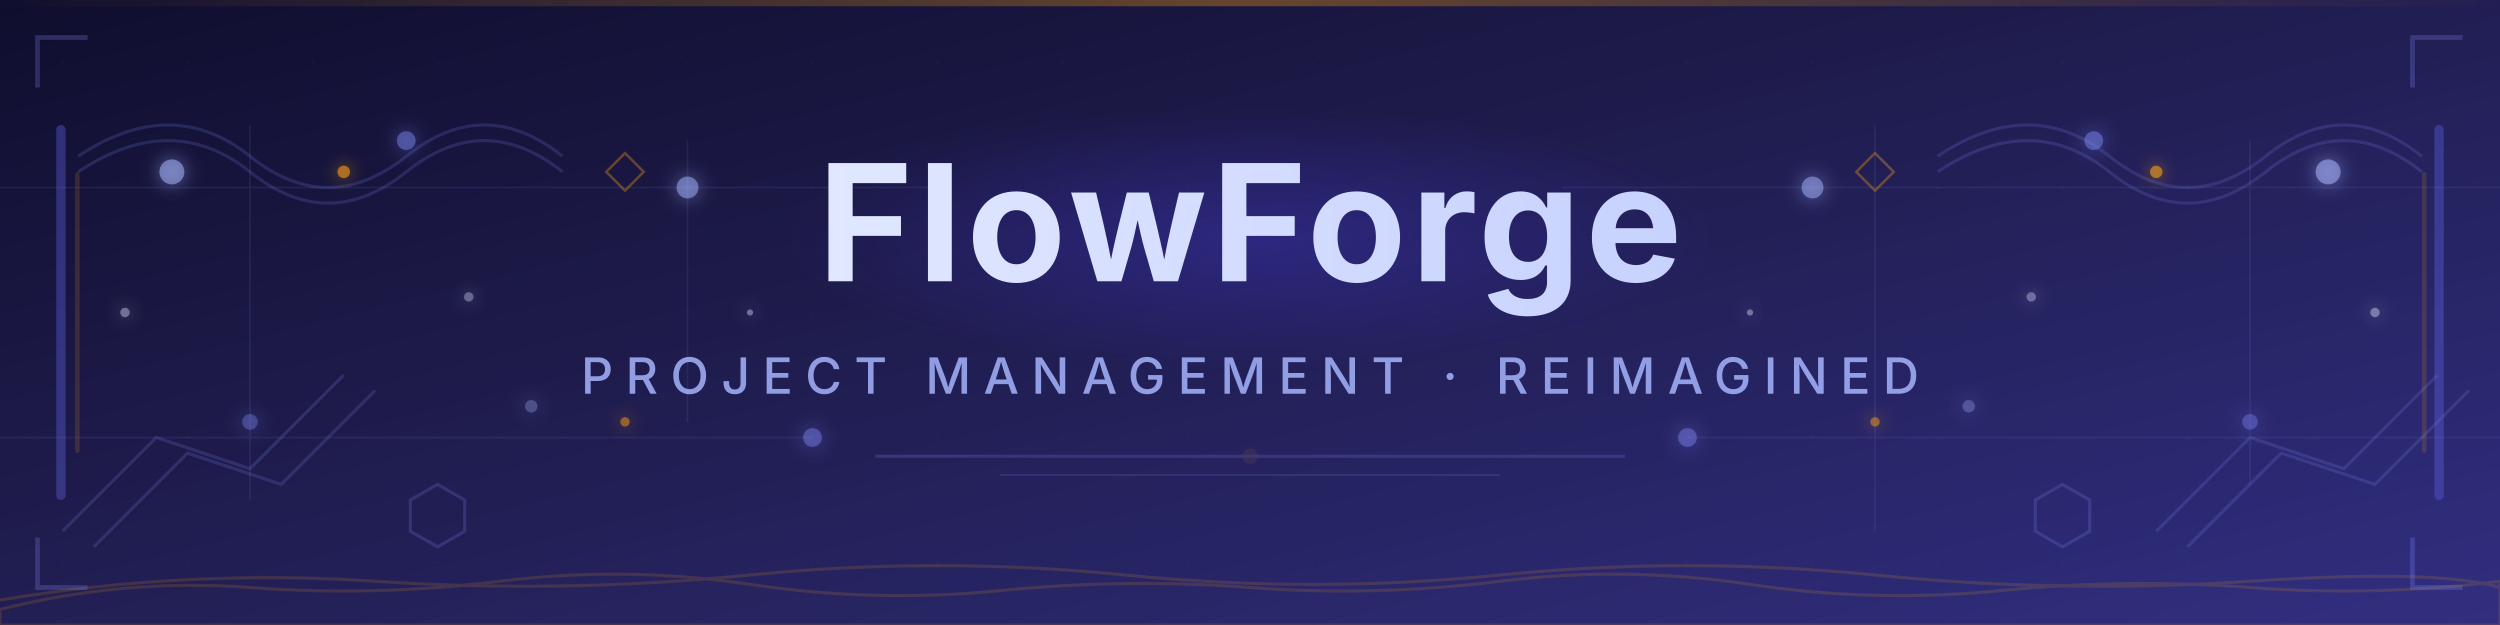
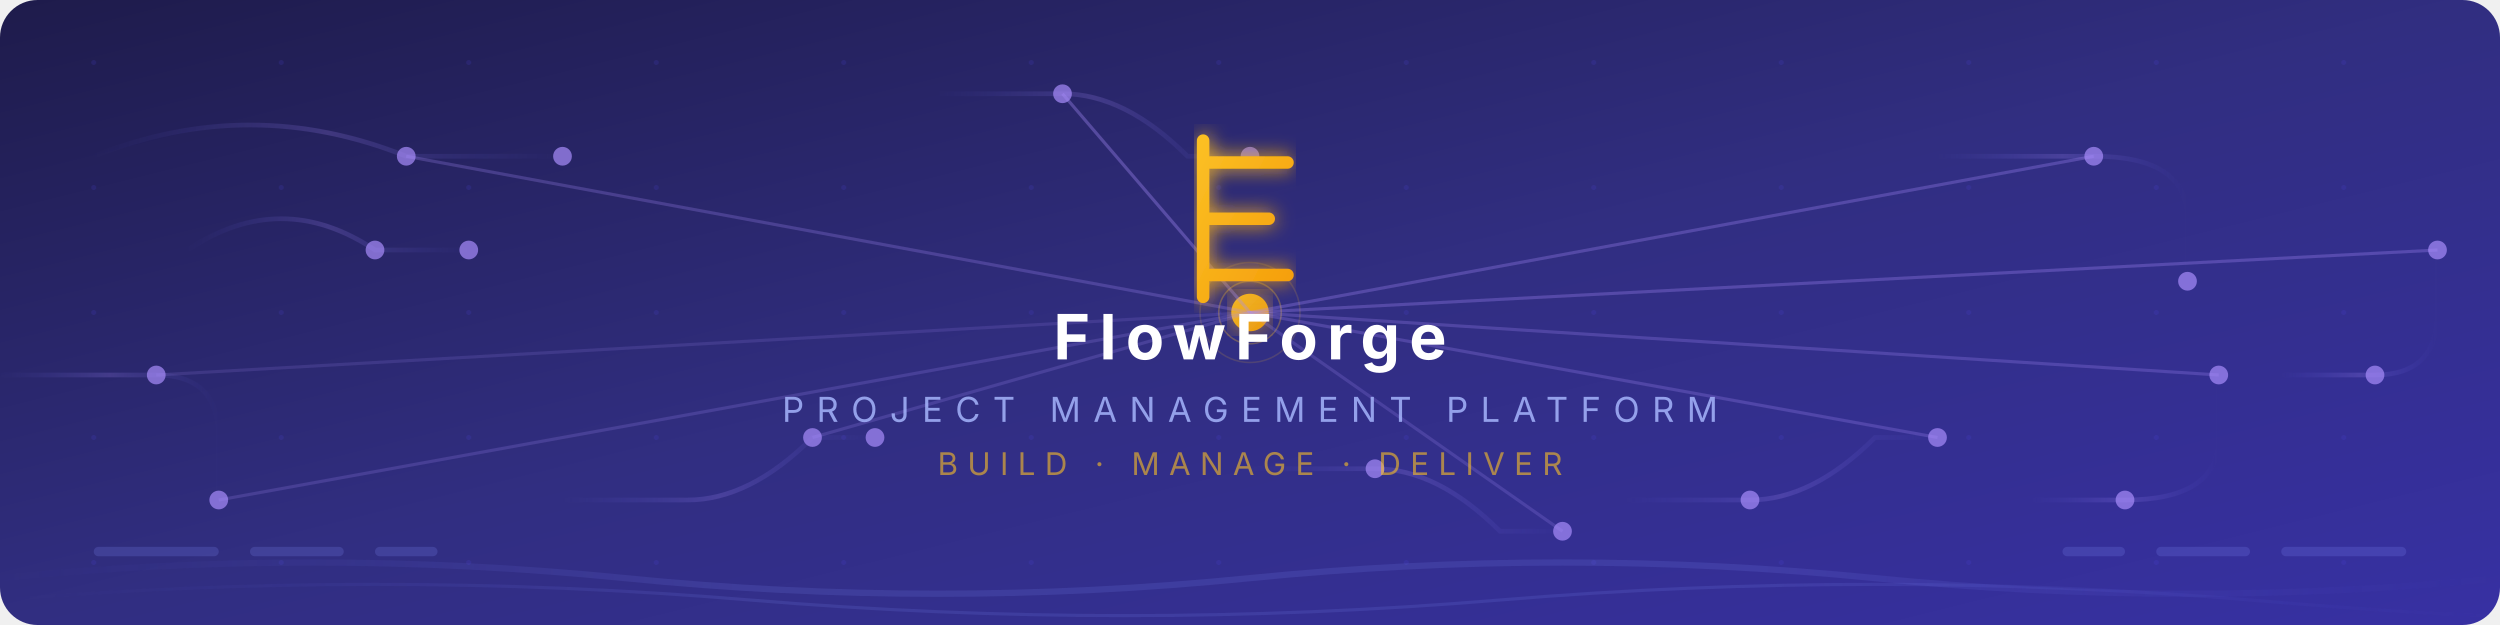
<svg xmlns="http://www.w3.org/2000/svg" viewBox="0 0 800 200" width="100%" height="100%">
  <defs>
-     <linearGradient id="bgGrad" x1="0%" y1="0%" x2="100%" y2="100%">
-       <stop offset="0%" stop-color="#0f0e2e" />
-       <stop offset="40%" stop-color="#1e1b4b" />
-       <stop offset="100%" stop-color="#312e81" />
+     <linearGradient id="bg" x1="0%" y1="0%" x2="100%" y2="100%">
+       <stop offset="0%" stop-color="#1e1b4b" />
+       <stop offset="50%" stop-color="#312e81" />
+       <stop offset="100%" stop-color="#3730a3" />
    </linearGradient>
-     <linearGradient id="warmGrad" x1="0%" y1="0%" x2="100%" y2="0%">
-       <stop offset="0%" stop-color="#f59e0b" stop-opacity="0" />
-       <stop offset="50%" stop-color="#f59e0b" stop-opacity="0.35" />
-       <stop offset="100%" stop-color="#f59e0b" stop-opacity="0" />
+     <linearGradient id="accent" x1="0%" y1="0%" x2="100%" y2="0%">
+       <stop offset="0%" stop-color="#818cf8" />
+       <stop offset="100%" stop-color="#c084fc" />
    </linearGradient>
-     <linearGradient id="textGrad" x1="0%" y1="0%" x2="100%" y2="0%">
-       <stop offset="0%" stop-color="#e0e7ff" />
-       <stop offset="100%" stop-color="#c7d2fe" />
+     <linearGradient id="warmGlow" x1="0%" y1="0%" x2="100%" y2="100%">
+       <stop offset="0%" stop-color="#fbbf24" />
+       <stop offset="100%" stop-color="#f59e0b" />
    </linearGradient>
-     <radialGradient id="vignette" cx="50%" cy="40%" r="30%">
-       <stop offset="0%" stop-color="#4338ca" stop-opacity="0.4" />
-       <stop offset="100%" stop-color="#4338ca" stop-opacity="0" />
-     </radialGradient>
-     <filter id="glow" x="-50%" y="-50%" width="200%" height="200%">
+     <filter id="glow">
      <feGaussianBlur stdDeviation="3" result="blur" />
      <feMerge>
        <feMergeNode in="blur" />
        <feMergeNode in="SourceGraphic" />
      </feMerge>
    </filter>
-     <filter id="softGlow" x="-100%" y="-100%" width="300%" height="300%">
-       <feGaussianBlur stdDeviation="2.5" result="blur" />
+     <filter id="strongGlow">
+       <feGaussianBlur stdDeviation="5" result="blur" />
      <feMerge>
        <feMergeNode in="blur" />
        <feMergeNode in="SourceGraphic" />
      </feMerge>
    </filter>
-     <pattern id="grid" width="40" height="40" patternUnits="userSpaceOnUse">
-       <circle cx="20" cy="20" r="0.5" fill="#818cf8" opacity="0.12" />
+     <linearGradient id="lineGlow" x1="0%" y1="0%" x2="100%" y2="0%">
+       <stop offset="0%" stop-color="#6366f1" stop-opacity="0" />
+       <stop offset="50%" stop-color="#a78bfa" stop-opacity="0.4" />
+       <stop offset="100%" stop-color="#6366f1" stop-opacity="0" />
+     </linearGradient>
+     <linearGradient id="bottomWave" x1="0%" y1="0%" x2="100%" y2="0%">
+       <stop offset="0%" stop-color="#6366f1" stop-opacity="0" />
+       <stop offset="30%" stop-color="#818cf8" stop-opacity="0.15" />
+       <stop offset="70%" stop-color="#818cf8" stop-opacity="0.15" />
+       <stop offset="100%" stop-color="#6366f1" stop-opacity="0" />
+     </linearGradient>
+     <pattern id="dotGrid" x="0" y="0" width="60" height="40" patternUnits="userSpaceOnUse">
+       <circle cx="30" cy="20" r="0.8" fill="#4f46e5" opacity="0.15" />
    </pattern>
  </defs>
-   <rect width="800" height="200" fill="url(#bgGrad)" rx="0" />
-   <rect width="800" height="200" fill="url(#grid)" opacity="0.25" />
-   <ellipse cx="400" cy="90" rx="250" ry="70" fill="url(#vignette)" />
-   <rect x="0" y="0" width="800" height="2" fill="url(#warmGrad)" />
-   <g stroke="#f59e0b" stroke-width="1" fill="none" opacity="0.15">
-     <path d="M0,195 Q40,185 80,188 Q120,191 160,186 Q200,181 240,187 Q280,193 320,189 Q360,185 400,188 Q440,191 480,186 Q520,181 560,187 Q600,193 640,189 Q680,185 720,188 Q760,191 800,186 L800,200 L0,200 Z" fill="#f59e0b" fill-opacity="0.04" />
-     <path d="M0,192 Q60,182 120,186 Q180,190 240,184 Q300,178 360,184 Q420,190 480,184 Q540,178 600,184 Q660,190 720,186 Q780,182 800,188" />
+   <rect width="800" height="200" fill="url(#bg)" rx="12" />
+   <rect width="800" height="200" fill="url(#dotGrid)" rx="12" />
+   <path d="M0,185 Q100,175 200,185 T400,185 T600,185 T800,185" stroke="url(#bottomWave)" stroke-width="2" fill="none" />
+   <path d="M0,192 Q120,182 240,192 T480,192 T720,192 T800,192" stroke="url(#bottomWave)" stroke-width="1" fill="none" />
+   <g stroke="url(#lineGlow)" stroke-width="1.5" fill="none" opacity="0.5">
+     <path d="M30,50 Q80,30 130,50 L180,50" />
+     <path d="M620,50 L670,50 Q700,50 700,70 L700,90" />
+     <path d="M0,120 L50,120 Q70,120 70,140 L70,160" />
+     <path d="M730,120 L760,120 Q780,120 780,100 L780,80" />
+     <path d="M180,160 L220,160 Q240,160 260,140 L280,140" />
+     <path d="M520,160 L560,160 Q580,160 600,140 L620,140" />
+     <path d="M300,30 L340,30 Q360,30 380,50 L400,50" />
+     <path d="M400,150 L440,150 Q460,150 480,170 L500,170" />
+     <path d="M60,80 Q90,60 120,80 L150,80" />
+     <path d="M650,160 L680,160 Q710,160 710,140 L710,120" />
  </g>
-   <g stroke="#818cf8" stroke-width="1" opacity="0.18" fill="none">
-     <path d="M25,50 Q55,30 80,50 Q105,70 130,50 Q155,30 180,50" />
-     <path d="M25,55 Q55,35 80,55 Q105,75 130,55 Q155,35 180,55" />
-     <path d="M20,170 L50,140 L80,150 L110,120" />
-     <path d="M30,175 L60,145 L90,155 L120,125" />
+   <g fill="#a78bfa" opacity="0.7">
+     <circle cx="130" cy="50" r="3" />
+     <circle cx="180" cy="50" r="3" />
+     <circle cx="670" cy="50" r="3" />
+     <circle cx="700" cy="90" r="3" />
+     <circle cx="50" cy="120" r="3" />
+     <circle cx="70" cy="160" r="3" />
+     <circle cx="760" cy="120" r="3" />
+     <circle cx="780" cy="80" r="3" />
+     <circle cx="260" cy="140" r="3" />
+     <circle cx="280" cy="140" r="3" />
+     <circle cx="560" cy="160" r="3" />
+     <circle cx="620" cy="140" r="3" />
+     <circle cx="340" cy="30" r="3" />
+     <circle cx="400" cy="50" r="3" />
+     <circle cx="440" cy="150" r="3" />
+     <circle cx="500" cy="170" r="3" />
+     <circle cx="120" cy="80" r="3" />
+     <circle cx="150" cy="80" r="3" />
+     <circle cx="680" cy="160" r="3" />
+     <circle cx="710" cy="120" r="3" />
  </g>
-   <g stroke="#818cf8" stroke-width="1" opacity="0.18" fill="none">
-     <path d="M620,50 Q650,30 675,50 Q700,70 725,50 Q750,30 775,50" />
-     <path d="M620,55 Q650,35 675,55 Q700,75 725,55 Q750,35 775,55" />
-     <path d="M690,170 L720,140 L750,150 L780,120" />
-     <path d="M700,175 L730,145 L760,155 L790,125" />
+   <circle cx="400" cy="100" r="6" fill="url(#warmGlow)" filter="url(#strongGlow)" opacity="0.95" />
+   <circle cx="400" cy="100" r="10" fill="none" stroke="#fbbf24" stroke-width="0.5" opacity="0.3" />
+   <circle cx="400" cy="100" r="16" fill="none" stroke="#fbbf24" stroke-width="0.5" opacity="0.15" />
+   <g stroke="#a78bfa" stroke-width="1" fill="none">
+     <line x1="400" y1="100" x2="130" y2="50" opacity="0.25" />
+     <line x1="400" y1="100" x2="70" y2="160" opacity="0.2" />
+     <line x1="400" y1="100" x2="670" y2="50" opacity="0.3" />
+     <line x1="400" y1="100" x2="710" y2="120" opacity="0.25" />
+     <line x1="400" y1="100" x2="50" y2="120" opacity="0.15" />
+     <line x1="400" y1="100" x2="780" y2="80" opacity="0.3" />
+     <line x1="400" y1="100" x2="260" y2="140" opacity="0.2" />
+     <line x1="400" y1="100" x2="620" y2="140" opacity="0.25" />
+     <line x1="400" y1="100" x2="340" y2="30" opacity="0.35" />
+     <line x1="400" y1="100" x2="500" y2="170" opacity="0.2" />
  </g>
-   <g stroke="#818cf8" stroke-width="0.5" opacity="0.12" fill="none">
-     <line x1="0" y1="60" x2="300" y2="60" />
-     <line x1="500" y1="60" x2="800" y2="60" />
-     <line x1="0" y1="140" x2="260" y2="140" />
-     <line x1="540" y1="140" x2="800" y2="140" />
-     <line x1="80" y1="40" x2="80" y2="160" />
-     <line x1="220" y1="45" x2="220" y2="135" />
-     <line x1="600" y1="40" x2="600" y2="170" />
-     <line x1="720" y1="45" x2="720" y2="155" />
+   <g transform="translate(400,70)" filter="url(#glow)">
+     <path d="M-15,-25 L-15,25 M-15,-18 L12,-18 M-15,0 L6,0 M-15,18 L12,18" stroke="url(#warmGlow)" stroke-width="4" stroke-linecap="round" fill="none" />
  </g>
-   <g filter="url(#glow)">
-     <circle cx="55" cy="55" r="4" fill="#a5b4fc" opacity="0.55" />
-     <circle cx="130" cy="45" r="3" fill="#818cf8" opacity="0.45" />
-     <circle cx="220" cy="60" r="3.5" fill="#a5b4fc" opacity="0.5" />
-     <circle cx="80" cy="135" r="2.5" fill="#818cf8" opacity="0.35" />
-     <circle cx="170" cy="130" r="2" fill="#a5b4fc" opacity="0.3" />
-     <circle cx="260" cy="140" r="3" fill="#818cf8" opacity="0.4" />
-     <circle cx="745" cy="55" r="4" fill="#a5b4fc" opacity="0.55" />
-     <circle cx="670" cy="45" r="3" fill="#818cf8" opacity="0.45" />
-     <circle cx="580" cy="60" r="3.5" fill="#a5b4fc" opacity="0.5" />
-     <circle cx="720" cy="135" r="2.5" fill="#818cf8" opacity="0.35" />
-     <circle cx="630" cy="130" r="2" fill="#a5b4fc" opacity="0.3" />
-     <circle cx="540" cy="140" r="3" fill="#818cf8" opacity="0.4" />
-   </g>
-   <g filter="url(#softGlow)">
-     <circle cx="110" cy="55" r="2" fill="#f59e0b" opacity="0.6" />
-     <circle cx="200" cy="135" r="1.5" fill="#f59e0b" opacity="0.5" />
-     <circle cx="690" cy="55" r="2" fill="#f59e0b" opacity="0.6" />
-     <circle cx="600" cy="135" r="1.5" fill="#f59e0b" opacity="0.5" />
-   </g>
-   <g filter="url(#softGlow)">
-     <circle cx="40" cy="100" r="1.5" fill="#e0e7ff" opacity="0.4" />
-     <circle cx="150" cy="95" r="1.5" fill="#e0e7ff" opacity="0.35" />
-     <circle cx="240" cy="100" r="1" fill="#e0e7ff" opacity="0.4" />
-     <circle cx="760" cy="100" r="1.5" fill="#e0e7ff" opacity="0.4" />
-     <circle cx="650" cy="95" r="1.5" fill="#e0e7ff" opacity="0.35" />
-     <circle cx="560" cy="100" r="1" fill="#e0e7ff" opacity="0.4" />
-   </g>
-   <g transform="translate(140, 165)" stroke="#818cf8" stroke-width="1" fill="none" opacity="0.2">
-     <polygon points="0,-10 8.7,-5 8.7,5 0,10 -8.7,5 -8.7,-5" />
-   </g>
-   <g transform="translate(660, 165)" stroke="#818cf8" stroke-width="1" fill="none" opacity="0.2">
-     <polygon points="0,-10 8.7,-5 8.7,5 0,10 -8.7,5 -8.7,-5" />
-   </g>
-   <g transform="translate(200, 55)" stroke="#f59e0b" stroke-width="0.8" fill="none" opacity="0.35">
-     <polygon points="0,-6 6,0 0,6 -6,0" />
-   </g>
-   <g transform="translate(600, 55)" stroke="#f59e0b" stroke-width="0.8" fill="none" opacity="0.35">
-     <polygon points="0,-6 6,0 0,6 -6,0" />
-   </g>
-   <text x="400" y="90" text-anchor="middle" font-family="'Space Grotesk', 'Plus Jakarta Sans', 'Inter', 'Segoe UI', system-ui, sans-serif" font-size="52" font-weight="700" fill="url(#textGrad)" letter-spacing="1.5">
-     FlowForge
-   </text>
-   <text x="400" y="126" text-anchor="middle" font-family="'Space Grotesk', 'Plus Jakarta Sans', 'Inter', 'Segoe UI', system-ui, sans-serif" font-size="16" font-weight="500" fill="#a5b4fc" letter-spacing="4" opacity="0.85">
-     PROJECT MANAGEMENT · REIMAGINED
-   </text>
+   <text x="400" y="115" font-family="'Inter','Segoe UI',system-ui,-apple-system,sans-serif" font-size="20" font-weight="700" fill="#ffffff" text-anchor="middle" letter-spacing="3">FlowForge</text>
+   <text x="400" y="135" font-family="'Inter','Segoe UI',system-ui,-apple-system,sans-serif" font-size="11" fill="#a5b4fc" text-anchor="middle" letter-spacing="4" opacity="0.85">PROJECT MANAGEMENT PLATFORM</text>
+   <text x="400" y="152" font-family="'Inter','Segoe UI',system-ui,-apple-system,sans-serif" font-size="10" fill="#fbbf24" text-anchor="middle" letter-spacing="3" opacity="0.6">BUILD · MANAGE · DELIVER</text>
  <g opacity="0.2">
-     <line x1="280" y1="146" x2="520" y2="146" stroke="#818cf8" stroke-width="1" />
-     <circle cx="400" cy="146" r="2.5" fill="#f59e0b" opacity="0.4" />
-     <line x1="320" y1="152" x2="480" y2="152" stroke="#818cf8" stroke-width="0.5" />
-   </g>
-   <rect x="18" y="40" width="3" height="120" rx="1.5" fill="#6366f1" opacity="0.35" />
-   <rect x="24" y="55" width="1.5" height="90" rx="1" fill="#f59e0b" opacity="0.15" />
-   <rect x="779" y="40" width="3" height="120" rx="1.5" fill="#6366f1" opacity="0.35" />
-   <rect x="775" y="55" width="1.5" height="90" rx="1" fill="#f59e0b" opacity="0.15" />
-   <g stroke="#818cf8" stroke-width="1.5" opacity="0.25" fill="none">
-     <path d="M12,28 L12,12 L28,12" />
-     <path d="M788,12 L772,12 L772,28" />
-     <path d="M12,172 L12,188 L28,188" />
-     <path d="M788,188 L772,188 L772,172" />
+     <rect x="30" y="175" width="40" height="3" rx="1.5" fill="#818cf8" />
+     <rect x="80" y="175" width="30" height="3" rx="1.5" fill="#818cf8" />
+     <rect x="120" y="175" width="20" height="3" rx="1.5" fill="#818cf8" />
+     <rect x="660" y="175" width="20" height="3" rx="1.5" fill="#818cf8" />
+     <rect x="690" y="175" width="30" height="3" rx="1.5" fill="#818cf8" />
+     <rect x="730" y="175" width="40" height="3" rx="1.5" fill="#818cf8" />
  </g>
</svg>
